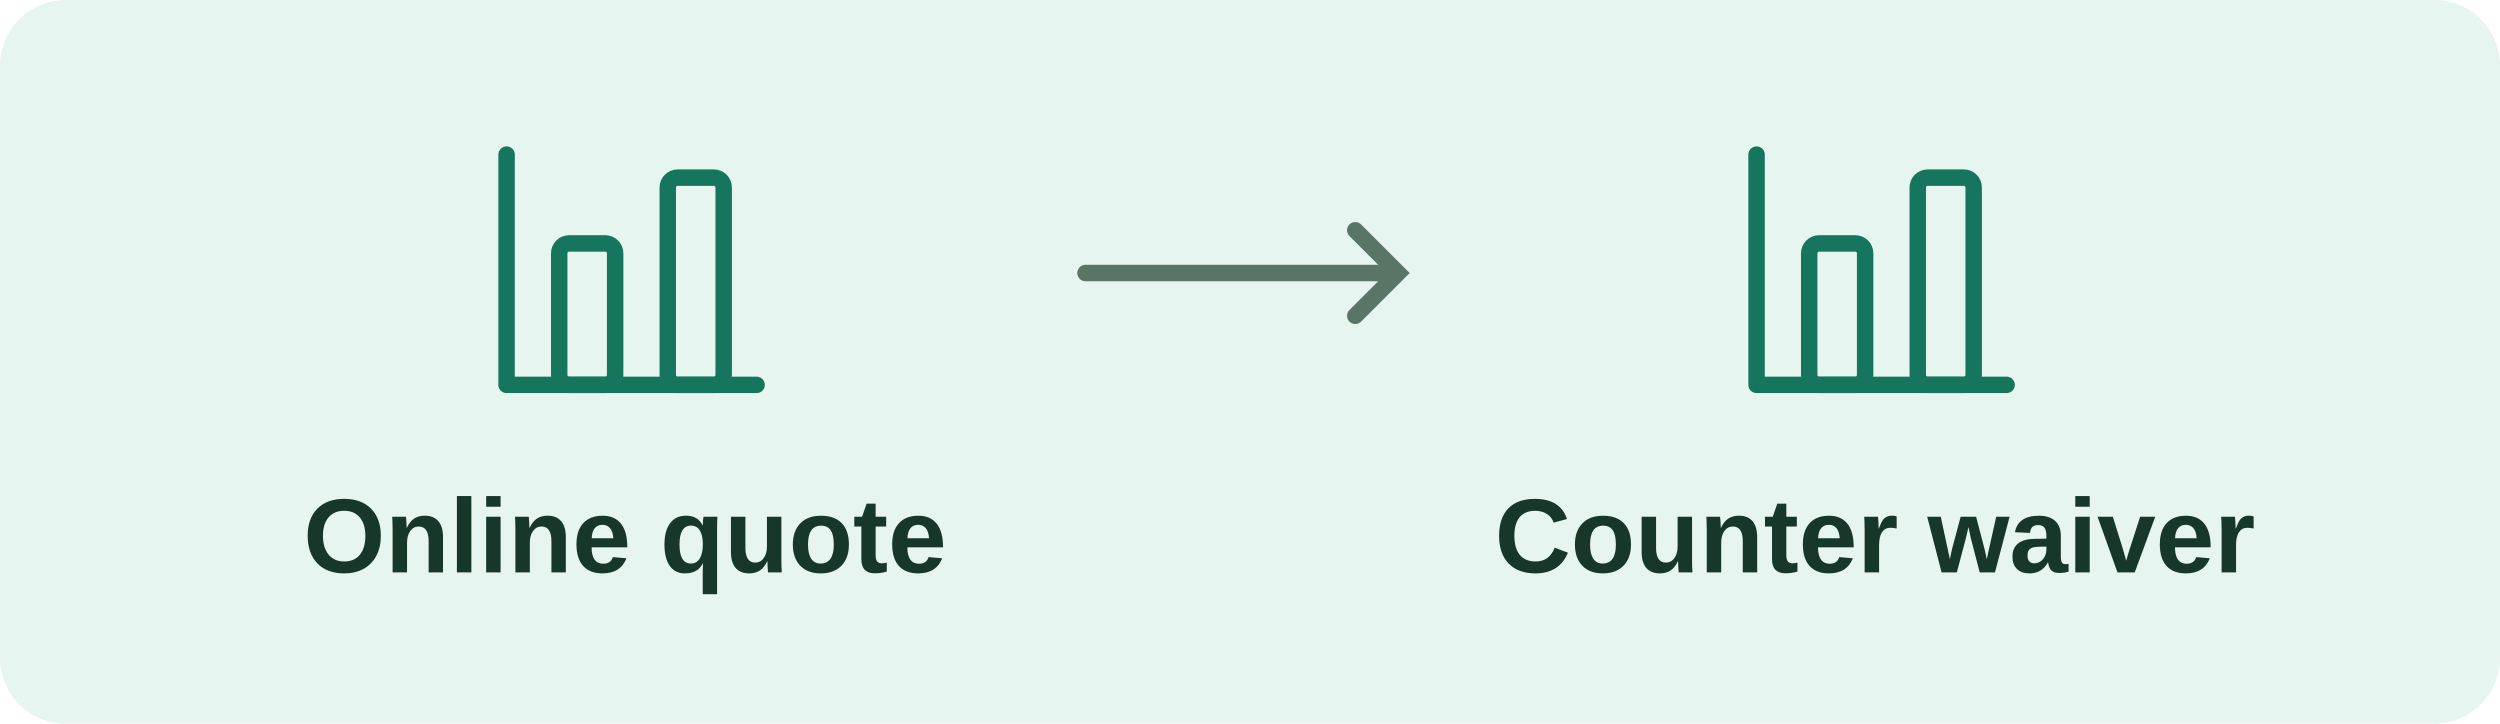
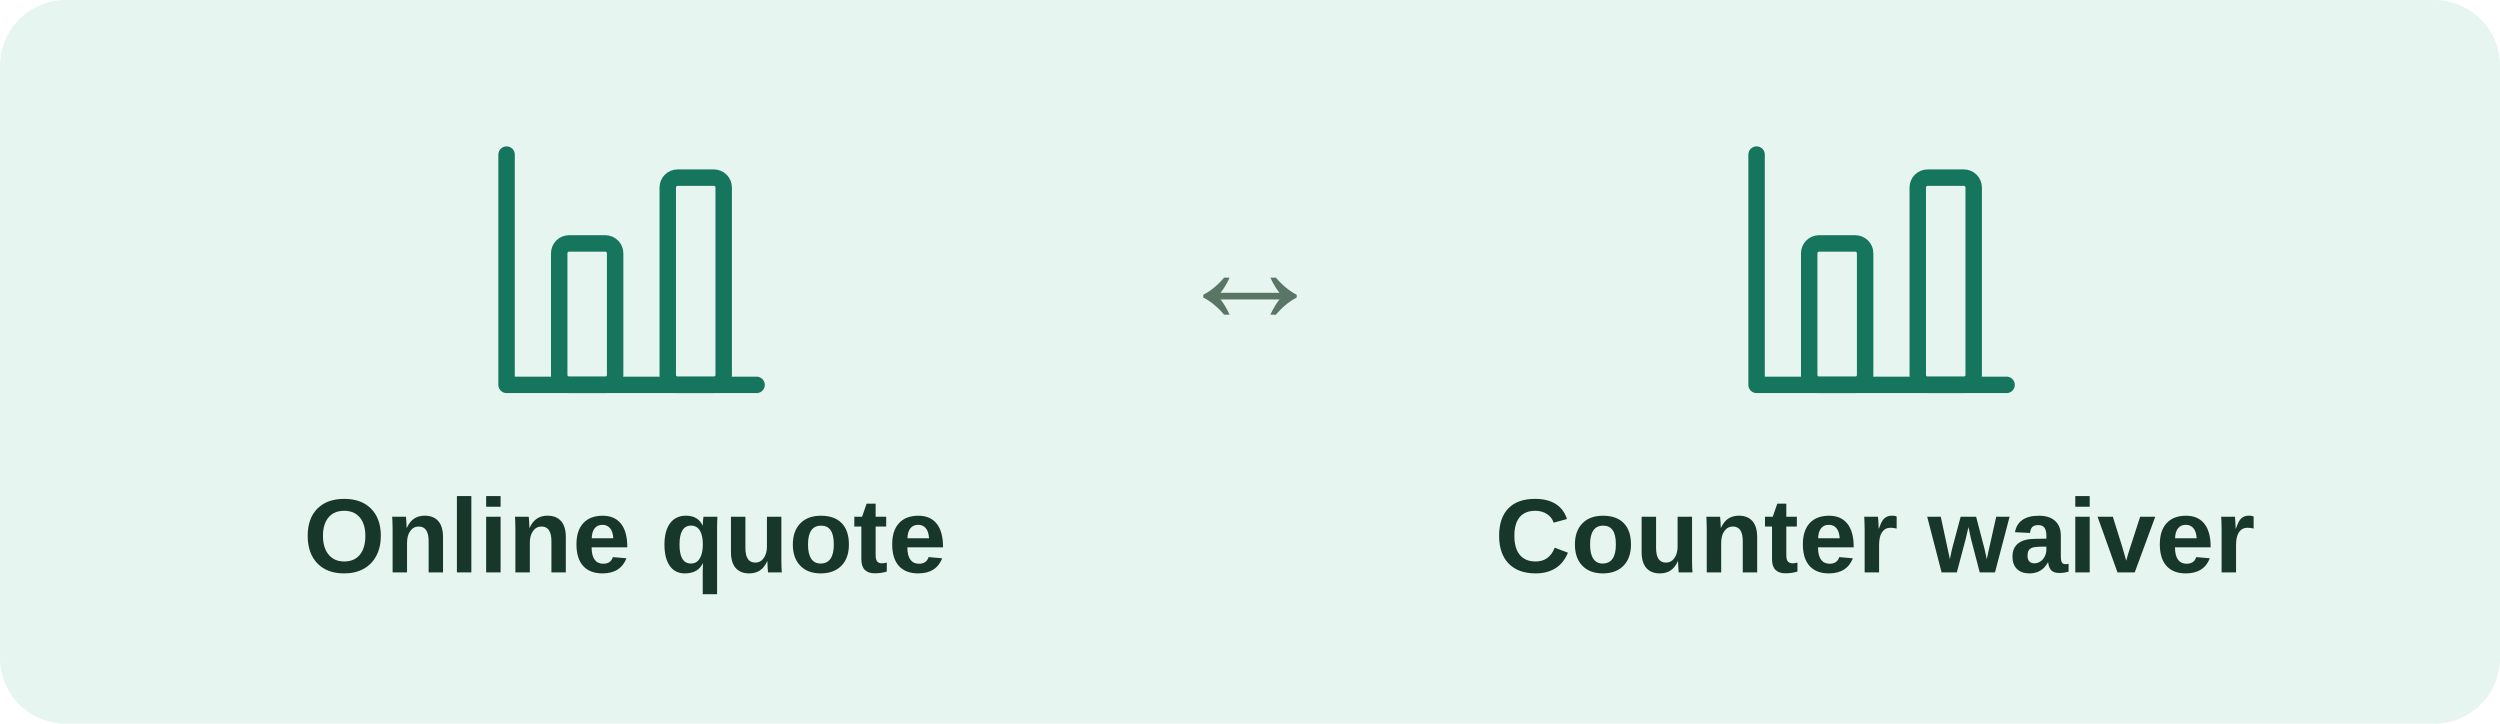
<svg xmlns="http://www.w3.org/2000/svg" viewBox="0 0 760 220" role="img">
  <rect width="760" height="220" rx="20" fill="#e6f5ef" />
  <g transform="translate(190 82)" stroke="#16755d" stroke-width="5" fill="none" stroke-linecap="round" stroke-linejoin="round">
    <path d="M-36 35V-35M-36 35H40" />
    <rect x="-20" y="-8" width="17" height="43" rx="3" />
    <rect x="13" y="-28" width="17" height="63" rx="3" />
  </g>
  <text x="190" y="174" text-anchor="middle" font-family="Arial,sans-serif" font-size="32" font-weight="700" fill="#17372b">Online quote</text>
  <g transform="translate(570 82)" stroke="#16755d" stroke-width="5" fill="none" stroke-linecap="round" stroke-linejoin="round">
    <path d="M-36 35V-35M-36 35H40" />
    <rect x="-20" y="-8" width="17" height="43" rx="3" />
    <rect x="13" y="-28" width="17" height="63" rx="3" />
  </g>
  <text x="570" y="174" text-anchor="middle" font-family="Arial,sans-serif" font-size="32" font-weight="700" fill="#17372b">Counter waiver</text>
-   <path d="M330 83H425M412 70L425 83L412 96" fill="none" stroke="#597566" stroke-width="5" stroke-linecap="round" />
+   <text x="380" y="98" text-anchor="middle" font-family="Arial,sans-serif" font-size="48" fill="#597566">↔</text>
</svg>
